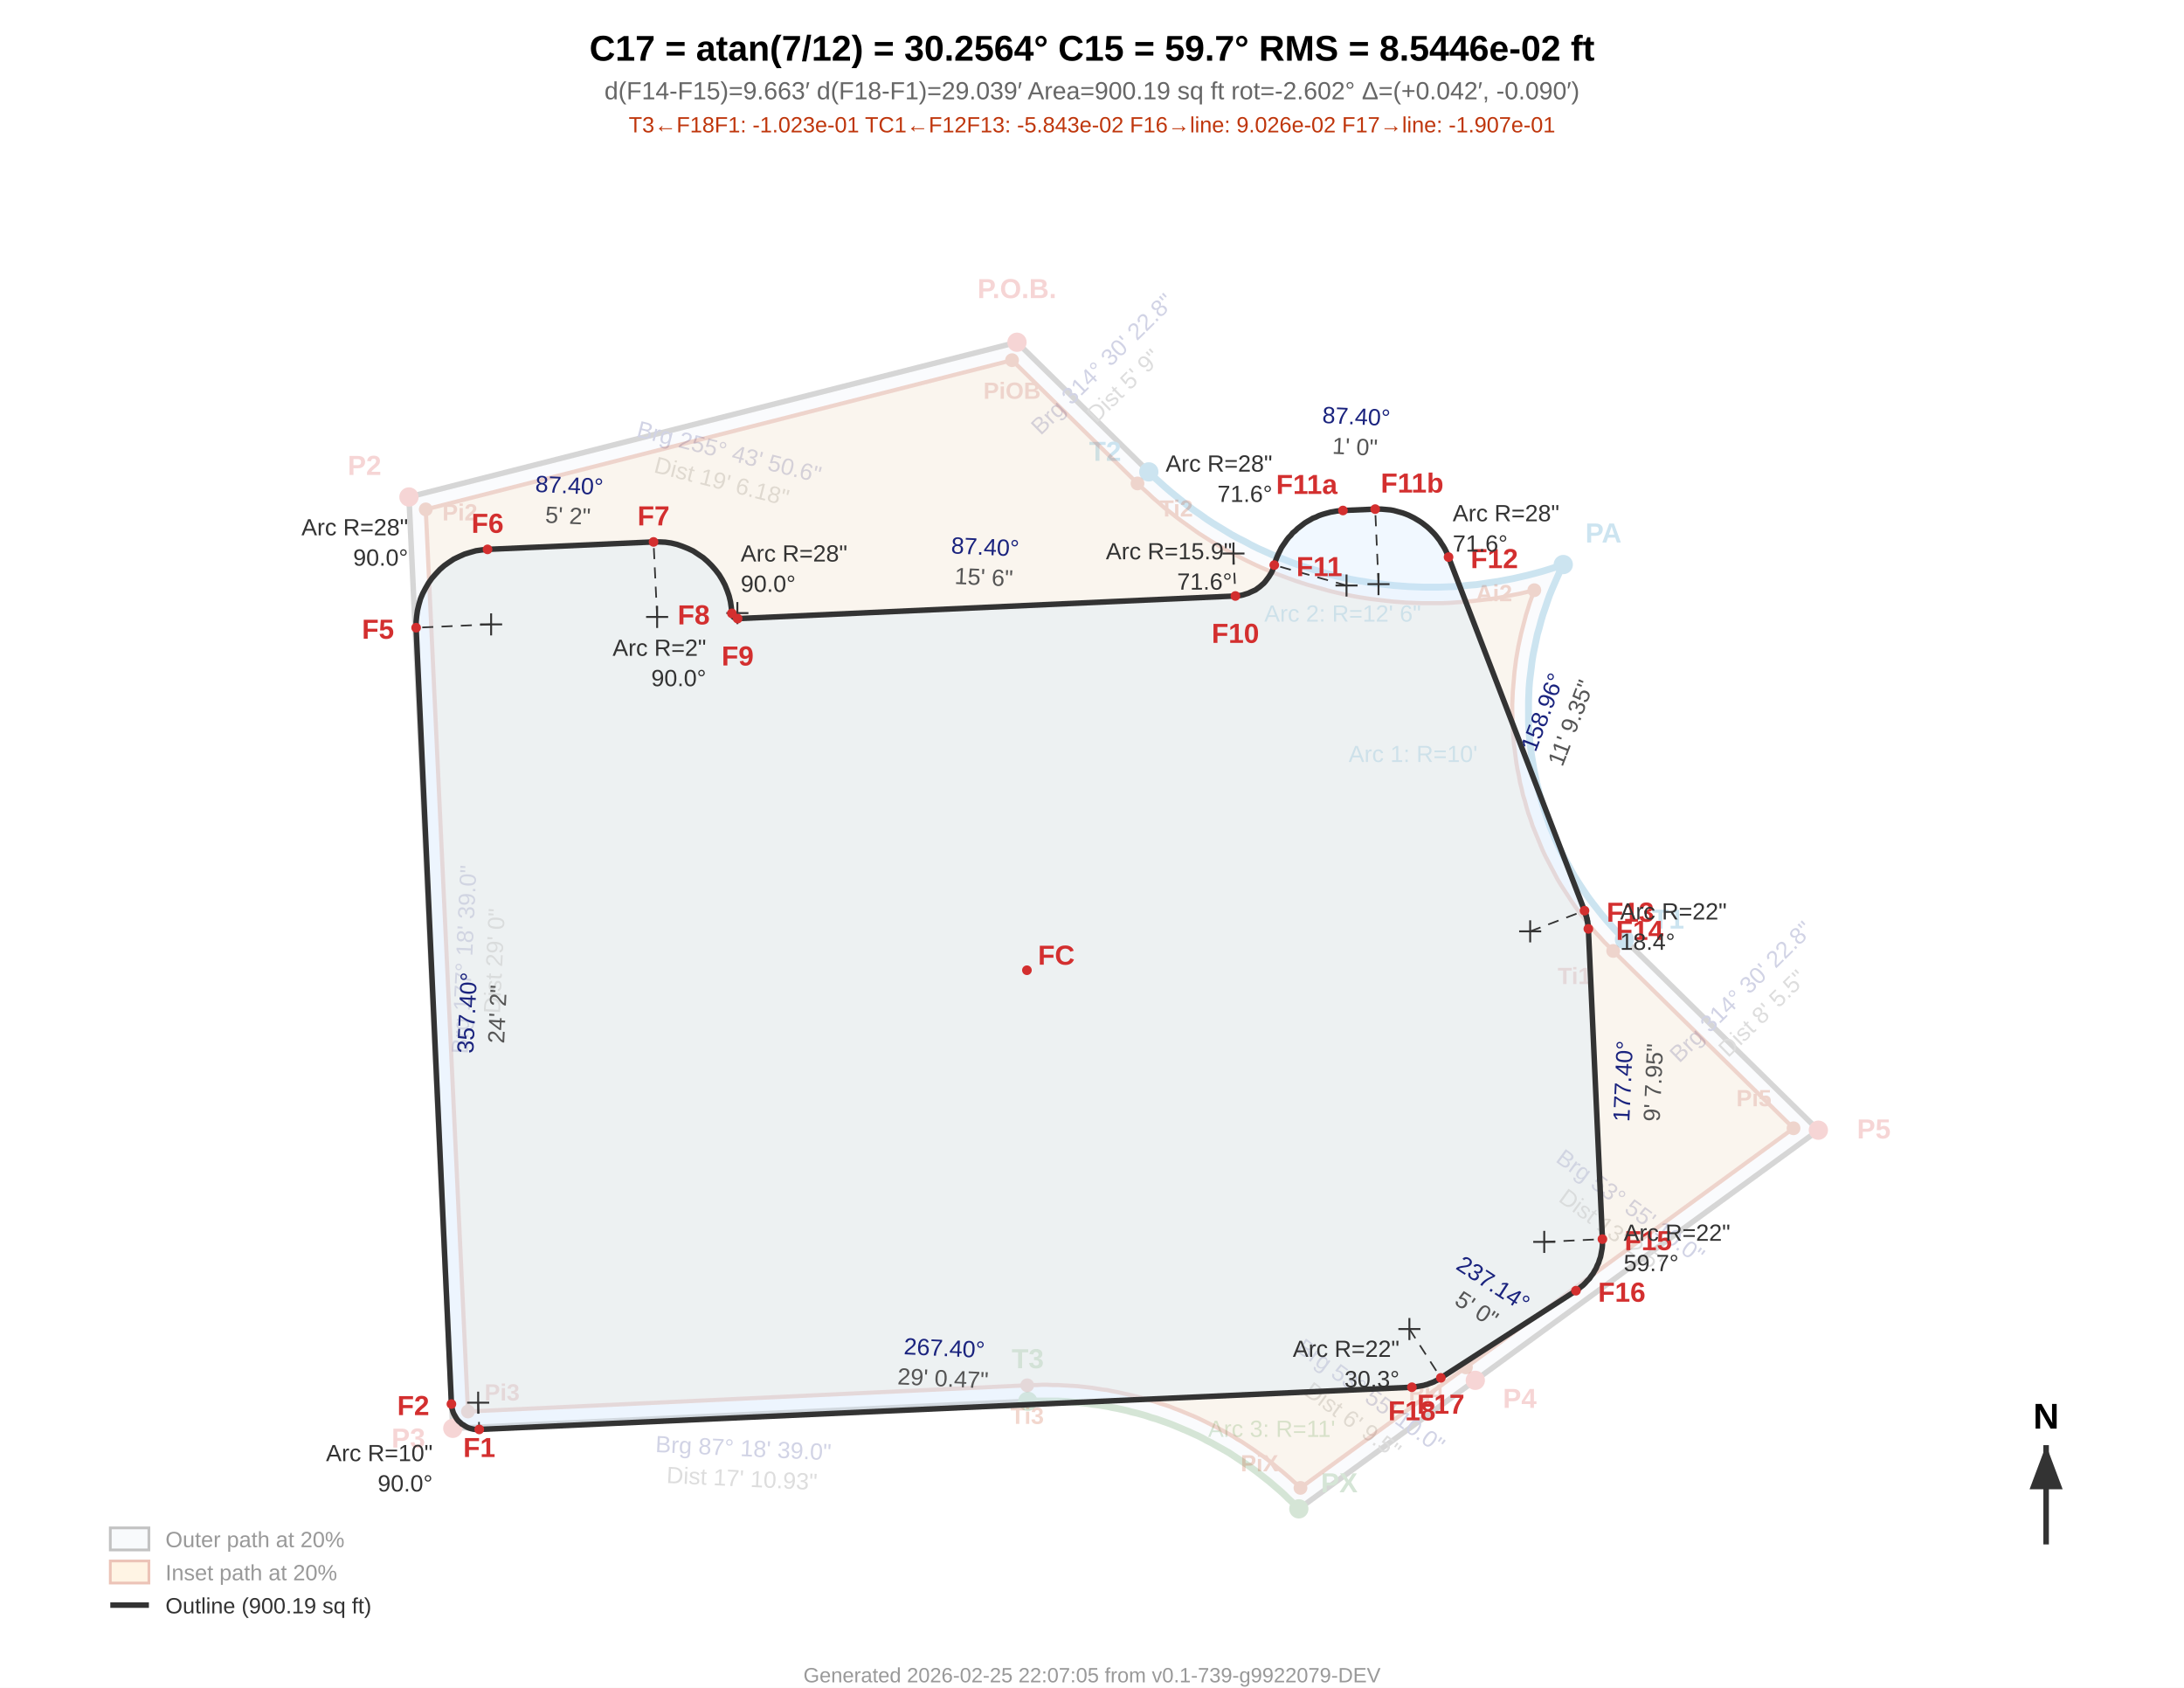
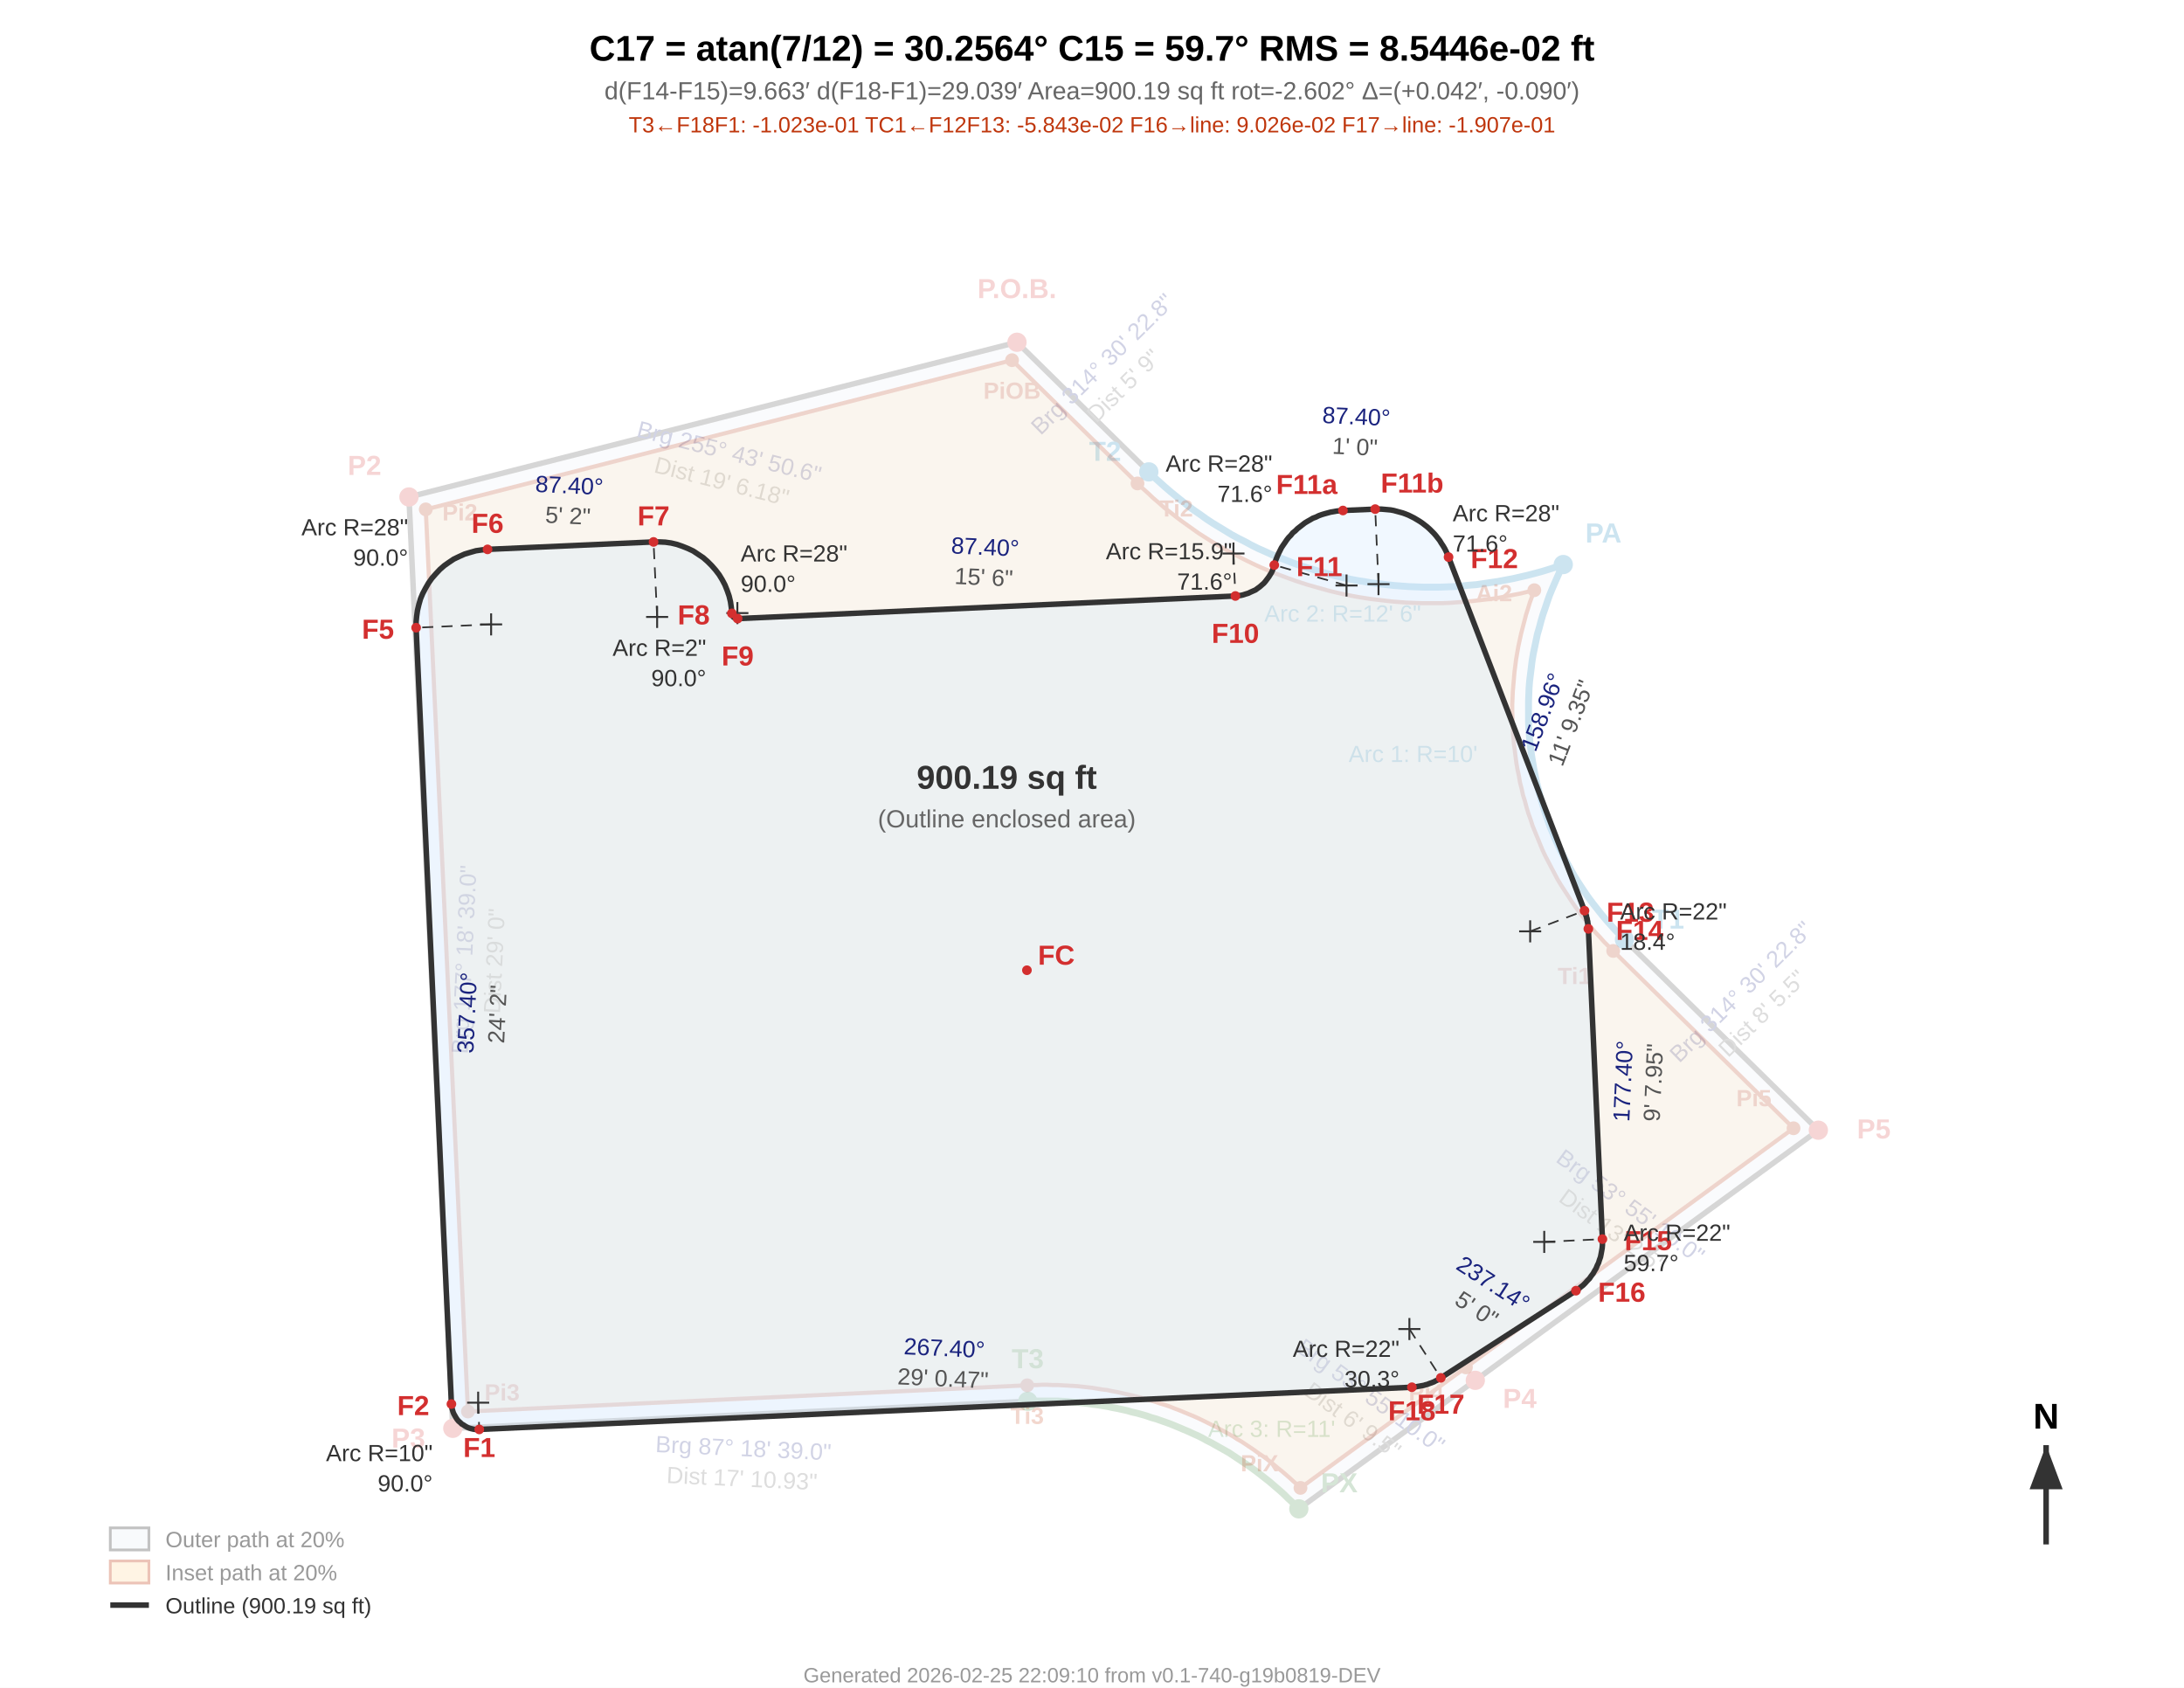
<svg xmlns="http://www.w3.org/2000/svg" width="792" height="612" viewBox="0 0 792 612">
  <rect width="792" height="612" fill="white" />
  <defs>
    <marker id="ah" markerWidth="8" markerHeight="6" refX="8" refY="3" orient="auto">
      <polygon points="0 0, 8 3, 0 6" fill="#333" />
    </marker>
    <clipPath id="page">
      <rect width="792" height="612" />
    </clipPath>
  </defs>
  <text x="396.0" y="22" text-anchor="middle" font-family="Arial" font-size="13" font-weight="bold">C17 = atan(7/12) = 30.2564°   C15 = 59.7°   RMS = 8.5446e-02 ft</text>
  <text x="396.0" y="36" text-anchor="middle" font-family="Arial" font-size="9" fill="#666">d(F14-F15)=9.663′  d(F18-F1)=29.039′  Area=900.19 sq ft  rot=-2.602°  Δ=(+0.042′, -0.090′)</text>
  <text x="396.0" y="48" text-anchor="middle" font-family="Arial" font-size="8" fill="#BF360C">T3←F18F1: -1.023e-01   TC1←F12F13: -5.843e-02   F16→line: 9.026e-02   F17→line: -1.907e-01</text>
  <g opacity="0.2">
    <polygon points="368.8,124.1 148.3,180.2 164.2,517.9 535.0,500.5 659.4,409.8" fill="none" stroke="#bbb" stroke-width="0.8" stroke-dasharray="4,4" />
    <polygon points="368.8,124.1 148.3,180.2 164.2,517.9 372.7,508.1 374.6,508.0 376.4,508.0 378.2,508.0 380.0,508.0 381.8,508.0 383.6,508.0 385.5,508.1 387.3,508.2 389.1,508.4 390.9,508.5 392.7,508.7 394.5,508.9 396.3,509.2 398.1,509.4 399.9,509.7 401.7,510.0 403.5,510.4 405.2,510.7 407.0,511.1 408.8,511.5 410.5,512.0 412.3,512.4 414.1,512.9 415.8,513.4 417.5,514.0 419.3,514.5 421.0,515.1 422.7,515.7 424.4,516.3 426.1,517.0 427.8,517.7 429.4,518.4 431.1,519.1 432.8,519.9 434.4,520.6 436.0,521.4 437.6,522.3 439.2,523.1 440.8,524.0 442.4,524.9 444.0,525.8 445.6,526.7 447.1,527.7 448.6,528.7 450.1,529.7 451.6,530.7 453.1,531.7 454.6,532.8 456.1,533.9 457.5,535.0 458.9,536.1 460.3,537.2 461.7,538.4 463.1,539.6 464.5,540.8 465.8,542.0 467.1,543.3 468.4,544.5 469.7,545.8 471.0,547.1 535.0,500.5 659.4,409.8 589.1,340.7 587.4,338.9 585.7,337.2 584.0,335.3 582.4,333.5 580.8,331.6 579.3,329.7 577.8,327.8 576.3,325.8 574.9,323.8 573.5,321.7 572.2,319.7 570.9,317.6 569.7,315.5 568.5,313.3 567.3,311.2 566.2,309.0 565.1,306.7 564.1,304.5 563.2,302.3 562.2,300.0 561.4,297.7 560.6,295.4 559.8,293.0 559.1,290.7 558.4,288.3 557.8,285.9 557.2,283.6 556.7,281.2 556.2,278.7 555.8,276.3 555.4,273.9 555.1,271.5 554.8,269.0 554.6,266.6 554.4,264.1 554.3,261.7 554.3,259.2 554.3,256.8 554.3,254.3 554.4,251.8 554.5,249.4 554.7,246.9 555.0,244.5 555.3,242.1 555.6,239.6 556.0,237.2 556.5,234.8 557.0,232.4 557.5,230.0 558.2,227.6 558.8,225.3 559.5,222.9 560.3,220.6 561.1,218.2 561.9,215.9 562.8,213.7 563.8,211.4 564.8,209.1 565.8,206.9 566.9,204.7 564.3,205.6 561.8,206.4 559.2,207.2 556.6,207.9 553.9,208.6 551.3,209.2 548.7,209.8 546.0,210.3 543.4,210.8 540.7,211.2 538.0,211.6 535.3,212.0 532.6,212.2 529.9,212.5 527.3,212.7 524.5,212.8 521.8,212.9 519.1,212.9 516.4,212.9 513.7,212.8 511.0,212.7 508.3,212.5 505.6,212.3 502.9,212.0 500.3,211.7 497.6,211.4 494.9,210.9 492.2,210.5 489.6,210.0 486.9,209.4 484.3,208.8 481.7,208.1 479.1,207.4 476.5,206.6 473.9,205.8 471.3,205.0 468.8,204.1 466.3,203.1 463.7,202.1 461.2,201.1 458.8,200.0 456.3,198.9 453.9,197.7 451.5,196.4 449.1,195.2 446.7,193.9 444.4,192.5 442.1,191.1 439.8,189.7 437.5,188.2 435.3,186.6 433.1,185.1 430.9,183.5 428.8,181.8 426.7,180.1 424.6,178.4 422.5,176.6 420.5,174.8 418.5,173.0 416.6,171.1" fill="#e8edf5" stroke="none" />
    <line x1="368.8" y1="124.1" x2="148.3" y2="180.2" stroke="#333" stroke-width="2.0" />
    <line x1="148.3" y1="180.2" x2="164.2" y2="517.9" stroke="#333" stroke-width="2.0" />
    <line x1="164.2" y1="517.9" x2="372.7" y2="508.1" stroke="#333" stroke-width="2.0" />
    <line x1="471.0" y1="547.1" x2="535.0" y2="500.5" stroke="#333" stroke-width="2.0" />
    <line x1="535.0" y1="500.5" x2="659.4" y2="409.8" stroke="#333" stroke-width="2.0" />
    <line x1="659.4" y1="409.8" x2="589.1" y2="340.7" stroke="#333" stroke-width="2.0" />
    <line x1="416.6" y1="171.1" x2="368.8" y2="124.1" stroke="#333" stroke-width="2.0" />
    <polyline points="589.1,340.7 587.4,338.9 585.7,337.2 584.0,335.3 582.4,333.5 580.8,331.6 579.3,329.7 577.8,327.8 576.3,325.8 574.9,323.8 573.5,321.7 572.2,319.7 570.9,317.6 569.7,315.5 568.5,313.3 567.3,311.2 566.2,309.0 565.1,306.7 564.1,304.5 563.2,302.3 562.2,300.0 561.4,297.7 560.6,295.4 559.8,293.0 559.1,290.7 558.4,288.3 557.8,285.9 557.2,283.6 556.7,281.2 556.2,278.7 555.8,276.3 555.4,273.9 555.1,271.5 554.8,269.0 554.6,266.6 554.4,264.1 554.3,261.7 554.3,259.2 554.3,256.8 554.3,254.3 554.4,251.8 554.5,249.4 554.7,246.9 555.0,244.5 555.3,242.1 555.6,239.6 556.0,237.2 556.5,234.8 557.0,232.4 557.5,230.0 558.2,227.6 558.8,225.3 559.5,222.9 560.3,220.6 561.1,218.2 561.9,215.9 562.8,213.7 563.8,211.4 564.8,209.1 565.8,206.9 566.9,204.7" fill="none" stroke="#0077B6" stroke-width="2.5" stroke-linecap="round" />
    <polyline points="566.9,204.7 564.3,205.6 561.8,206.4 559.2,207.2 556.6,207.9 553.9,208.6 551.3,209.2 548.7,209.8 546.0,210.3 543.4,210.8 540.7,211.2 538.0,211.6 535.3,212.0 532.6,212.2 529.9,212.5 527.3,212.7 524.5,212.8 521.8,212.9 519.1,212.9 516.4,212.9 513.7,212.8 511.0,212.7 508.3,212.5 505.6,212.3 502.9,212.0 500.3,211.7 497.6,211.4 494.9,210.9 492.2,210.5 489.6,210.0 486.9,209.4 484.3,208.8 481.7,208.1 479.1,207.4 476.5,206.6 473.9,205.8 471.3,205.0 468.8,204.1 466.3,203.1 463.7,202.1 461.2,201.1 458.8,200.0 456.3,198.9 453.9,197.7 451.5,196.4 449.1,195.2 446.7,193.9 444.4,192.5 442.1,191.1 439.8,189.7 437.5,188.2 435.3,186.6 433.1,185.1 430.9,183.5 428.8,181.8 426.7,180.1 424.6,178.4 422.5,176.6 420.5,174.8 418.5,173.0 416.6,171.1" fill="none" stroke="#0077B6" stroke-width="2.5" stroke-linecap="round" />
    <polyline points="372.7,508.1 374.6,508.0 376.4,508.0 378.2,508.0 380.0,508.0 381.8,508.0 383.6,508.0 385.5,508.1 387.3,508.2 389.1,508.4 390.9,508.5 392.7,508.7 394.5,508.9 396.3,509.2 398.1,509.4 399.9,509.7 401.7,510.0 403.5,510.4 405.2,510.7 407.0,511.1 408.8,511.5 410.5,512.0 412.3,512.4 414.1,512.9 415.8,513.4 417.5,514.0 419.3,514.5 421.0,515.1 422.7,515.7 424.4,516.3 426.1,517.0 427.8,517.7 429.4,518.4 431.1,519.1 432.8,519.9 434.4,520.6 436.0,521.4 437.6,522.3 439.2,523.1 440.8,524.0 442.4,524.9 444.0,525.8 445.6,526.7 447.1,527.7 448.6,528.7 450.1,529.7 451.6,530.7 453.1,531.7 454.6,532.8 456.1,533.9 457.5,535.0 458.9,536.1 460.3,537.2 461.7,538.4 463.1,539.6 464.5,540.8 465.8,542.0 467.1,543.3 468.4,544.5 469.7,545.8 471.0,547.1" fill="none" stroke="#2E7D32" stroke-width="2.5" stroke-linecap="round" />
    <circle cx="368.8" cy="124.1" r="3.5" fill="#d32f2f" />
    <text x="368.8" y="108.1" text-anchor="middle" font-family="Arial" font-size="10" font-weight="bold" fill="#d32f2f">P.O.B.</text>
    <circle cx="148.3" cy="180.2" r="3.5" fill="#d32f2f" />
    <text x="138.3" y="172.2" text-anchor="end" font-family="Arial" font-size="10" font-weight="bold" fill="#d32f2f">P2</text>
    <circle cx="164.2" cy="517.9" r="3.5" fill="#d32f2f" />
    <text x="154.2" y="524.9" text-anchor="end" font-family="Arial" font-size="10" font-weight="bold" fill="#d32f2f">P3</text>
    <circle cx="372.7" cy="508.1" r="3.5" fill="#2E7D32" />
    <text x="372.7" y="496.1" text-anchor="middle" font-family="Arial" font-size="10" font-weight="bold" fill="#2E7D32">T3</text>
    <circle cx="471.0" cy="547.1" r="3.5" fill="#2E7D32" />
    <text x="479.0" y="541.1" text-anchor="start" font-family="Arial" font-size="10" font-weight="bold" fill="#2E7D32">PX</text>
    <circle cx="535.0" cy="500.5" r="3.5" fill="#d32f2f" />
    <text x="545.0" y="510.5" text-anchor="start" font-family="Arial" font-size="10" font-weight="bold" fill="#d32f2f">P4</text>
    <circle cx="659.4" cy="409.8" r="3.5" fill="#d32f2f" />
    <text x="673.4" y="412.8" text-anchor="start" font-family="Arial" font-size="10" font-weight="bold" fill="#d32f2f">P5</text>
    <circle cx="589.1" cy="340.7" r="3.5" fill="#0077B6" />
    <text x="599.1" y="336.7" text-anchor="start" font-family="Arial" font-size="10" font-weight="bold" fill="#0077B6">T1</text>
    <circle cx="566.9" cy="204.7" r="3.5" fill="#0077B6" />
    <text x="574.9" y="196.7" text-anchor="start" font-family="Arial" font-size="10" font-weight="bold" fill="#0077B6">PA</text>
    <circle cx="416.6" cy="171.1" r="3.5" fill="#0077B6" />
    <text x="406.6" y="167.1" text-anchor="end" font-family="Arial" font-size="10" font-weight="bold" fill="#0077B6">T2</text>
    <g transform="translate(263.0,169.6) rotate(14.3)">
      <text x="0" y="-3" text-anchor="middle" font-family="Arial" font-size="8.5" fill="#1a237e">Brg 255° 43' 50.6"</text>
      <text x="0" y="8" text-anchor="middle" font-family="Arial" font-size="8.5" fill="#555">Dist 19' 6.18"</text>
    </g>
    <g transform="translate(174.2,348.2) rotate(-87.3)">
      <text x="0" y="-3" text-anchor="middle" font-family="Arial" font-size="8.5" fill="#1a237e">Brg 177° 18' 39.0"</text>
      <text x="0" y="8" text-anchor="middle" font-family="Arial" font-size="8.5" fill="#555">Dist 29' 0"</text>
    </g>
    <g transform="translate(269.3,531.0) rotate(2.7)">
      <text x="0" y="-3" text-anchor="middle" font-family="Arial" font-size="8.5" fill="#1a237e">Brg 87° 18' 39.0"</text>
      <text x="0" y="8" text-anchor="middle" font-family="Arial" font-size="8.5" fill="#555">Dist 17' 10.93"</text>
    </g>
    <g transform="translate(493.6,510.9) rotate(36.1)">
      <text x="0" y="-3" text-anchor="middle" font-family="Arial" font-size="8.5" fill="#1a237e">Brg 53° 55' 10.0"</text>
      <text x="0" y="8" text-anchor="middle" font-family="Arial" font-size="8.5" fill="#555">Dist 6' 9.5"</text>
    </g>
    <g transform="translate(587.8,442.2) rotate(36.1)">
      <text x="0" y="-3" text-anchor="middle" font-family="Arial" font-size="8.5" fill="#1a237e">Brg 53° 55' 10.0"</text>
      <text x="0" y="8" text-anchor="middle" font-family="Arial" font-size="8.5" fill="#555">Dist 13' 2.5"</text>
    </g>
    <g transform="translate(635.5,363.8) rotate(-44.5)">
      <text x="0" y="-3" text-anchor="middle" font-family="Arial" font-size="8.5" fill="#1a237e">Brg 314° 30' 22.8"</text>
      <text x="0" y="8" text-anchor="middle" font-family="Arial" font-size="8.5" fill="#555">Dist 8' 5.5"</text>
    </g>
    <g transform="translate(403.9,136.2) rotate(-44.5)">
      <text x="0" y="-3" text-anchor="middle" font-family="Arial" font-size="8.5" fill="#1a237e">Brg 314° 30' 22.8"</text>
      <text x="0" y="8" text-anchor="middle" font-family="Arial" font-size="8.5" fill="#555">Dist 5' 9"</text>
    </g>
    <text x="535.8" y="276.3" text-anchor="end" font-family="Arial" font-size="8.5" fill="#0077B6">Arc 1: R=10'</text>
    <text x="486.9" y="225.4" text-anchor="middle" font-family="Arial" font-size="8.5" fill="#0077B6">Arc 2: R=12' 6"</text>
    <text x="438.1" y="521.0" text-anchor="start" font-family="Arial" font-size="8.5" fill="#2E7D32">Arc 3: R=11'</text>
  </g>
  <g opacity="0.2">
    <polygon points="367.0,130.6 154.4,184.7 169.7,511.8 372.5,502.3 374.3,502.2 376.1,502.2 377.9,502.1 379.7,502.1 381.5,502.2 383.4,502.2 385.2,502.3 387.0,502.4 388.8,502.5 390.6,502.6 392.4,502.8 394.2,503.0 396.0,503.2 397.8,503.5 399.6,503.8 401.4,504.0 403.2,504.4 404.9,504.7 406.7,505.1 408.5,505.5 410.3,505.9 412.0,506.3 413.8,506.8 415.5,507.3 417.3,507.8 419.0,508.3 420.7,508.9 422.4,509.4 424.2,510.0 425.9,510.7 427.5,511.3 429.2,512.0 430.9,512.7 432.6,513.4 434.2,514.1 435.9,514.9 437.5,515.7 439.1,516.5 440.8,517.3 442.4,518.2 443.9,519.0 445.5,519.9 447.1,520.8 448.6,521.8 450.2,522.7 451.7,523.7 453.2,524.7 454.7,525.7 456.2,526.8 457.7,527.8 459.2,528.9 460.6,530.0 462.0,531.1 463.4,532.3 464.8,533.4 466.2,534.6 467.6,535.8 468.9,537.0 470.3,538.2 471.6,539.5 531.6,495.8 650.4,409.1 585.0,344.8 583.4,343.2 581.7,341.5 580.1,339.7 578.5,338.0 577.0,336.2 575.5,334.3 574.0,332.5 572.6,330.6 571.2,328.7 569.9,326.8 568.6,324.8 567.3,322.8 566.0,320.8 564.8,318.8 563.7,316.7 562.6,314.6 561.5,312.5 560.4,310.4 559.4,308.3 558.5,306.1 557.6,303.9 556.7,301.7 555.8,299.5 555.1,297.3 554.3,295.1 553.6,292.8 553.0,290.5 552.3,288.3 551.8,286.0 551.2,283.7 550.8,281.3 550.3,279.0 549.9,276.7 549.6,274.4 549.3,272.0 549.0,269.7 548.8,267.3 548.6,265.0 548.5,262.6 548.5,260.2 548.4,257.9 548.4,255.5 548.5,253.2 548.6,250.8 548.8,248.4 549.0,246.1 549.2,243.7 549.5,241.4 549.8,239.0 550.2,236.7 550.6,234.4 551.1,232.1 551.6,229.8 552.2,227.5 552.8,225.2 553.4,222.9 554.1,220.7 554.8,218.4 555.6,216.2 556.4,214.0 553.9,214.6 551.4,215.2 548.8,215.7 546.3,216.2 543.7,216.7 541.2,217.1 538.6,217.4 536.0,217.7 533.4,218.0 530.9,218.2 528.3,218.4 525.7,218.6 523.1,218.7 520.5,218.7 517.9,218.7 515.3,218.7 512.7,218.6 510.1,218.5 507.5,218.3 504.9,218.1 502.3,217.8 499.8,217.5 497.2,217.2 494.6,216.8 492.1,216.4 489.5,215.9 487.0,215.4 484.4,214.8 481.9,214.2 479.4,213.5 476.9,212.8 474.4,212.1 471.9,211.3 469.5,210.5 467.0,209.6 464.6,208.7 462.2,207.8 459.8,206.8 457.4,205.8 455.0,204.7 452.7,203.6 450.3,202.4 448.0,201.2 445.7,200.0 443.5,198.7 441.2,197.4 439.0,196.1 436.8,194.7 434.6,193.3 432.5,191.8 430.4,190.3 428.3,188.8 426.2,187.2 424.2,185.6 422.1,184.0 420.2,182.3 418.2,180.6 416.3,178.8 414.4,177.1 412.5,175.3" fill="rgba(255,152,0,0.3)" stroke="none" />
    <line x1="367.0" y1="130.6" x2="154.4" y2="184.7" stroke="#BF360C" stroke-width="1.5" />
    <line x1="154.4" y1="184.7" x2="169.7" y2="511.8" stroke="#BF360C" stroke-width="1.5" />
    <line x1="169.7" y1="511.8" x2="372.5" y2="502.3" stroke="#BF360C" stroke-width="1.5" />
    <line x1="471.6" y1="539.5" x2="531.6" y2="495.8" stroke="#BF360C" stroke-width="1.5" />
    <line x1="531.6" y1="495.8" x2="650.4" y2="409.1" stroke="#BF360C" stroke-width="1.5" />
    <line x1="650.4" y1="409.1" x2="585.0" y2="344.8" stroke="#BF360C" stroke-width="1.5" />
    <line x1="412.5" y1="175.3" x2="367.0" y2="130.6" stroke="#BF360C" stroke-width="1.5" />
    <polyline points="585.0,344.8 583.4,343.2 581.7,341.5 580.1,339.7 578.5,338.0 577.0,336.2 575.5,334.3 574.0,332.5 572.6,330.6 571.2,328.7 569.9,326.8 568.6,324.8 567.3,322.8 566.0,320.8 564.8,318.8 563.7,316.7 562.6,314.6 561.5,312.5 560.4,310.4 559.4,308.3 558.5,306.1 557.6,303.9 556.7,301.7 555.8,299.5 555.1,297.3 554.3,295.1 553.6,292.8 553.0,290.5 552.3,288.3 551.8,286.0 551.2,283.7 550.8,281.3 550.3,279.0 549.9,276.7 549.6,274.4 549.3,272.0 549.0,269.7 548.8,267.3 548.6,265.0 548.5,262.6 548.5,260.2 548.4,257.9 548.4,255.5 548.5,253.2 548.6,250.8 548.8,248.4 549.0,246.1 549.2,243.7 549.5,241.4 549.8,239.0 550.2,236.7 550.6,234.4 551.1,232.1 551.6,229.8 552.2,227.5 552.8,225.2 553.4,222.9 554.1,220.7 554.8,218.4 555.6,216.2 556.4,214.0" fill="none" stroke="#BF360C" stroke-width="1.5" stroke-linecap="round" />
    <polyline points="556.4,214.0 553.9,214.6 551.4,215.2 548.8,215.7 546.3,216.2 543.7,216.7 541.2,217.1 538.6,217.4 536.0,217.7 533.4,218.0 530.9,218.2 528.3,218.4 525.7,218.6 523.1,218.7 520.5,218.7 517.9,218.7 515.3,218.7 512.7,218.6 510.1,218.5 507.5,218.3 504.9,218.1 502.3,217.8 499.8,217.5 497.2,217.2 494.6,216.8 492.1,216.4 489.5,215.9 487.0,215.4 484.4,214.8 481.9,214.2 479.4,213.5 476.9,212.8 474.4,212.1 471.9,211.3 469.5,210.5 467.0,209.6 464.6,208.7 462.2,207.8 459.8,206.8 457.4,205.8 455.0,204.7 452.7,203.6 450.3,202.4 448.0,201.2 445.7,200.0 443.5,198.7 441.2,197.4 439.0,196.1 436.8,194.7 434.6,193.3 432.5,191.8 430.4,190.3 428.3,188.8 426.2,187.2 424.2,185.6 422.1,184.0 420.2,182.3 418.2,180.6 416.3,178.8 414.4,177.1 412.5,175.3" fill="none" stroke="#BF360C" stroke-width="1.5" stroke-linecap="round" />
    <polyline points="372.5,502.3 374.3,502.2 376.1,502.2 377.9,502.1 379.7,502.1 381.5,502.2 383.4,502.2 385.2,502.3 387.0,502.4 388.8,502.5 390.6,502.6 392.4,502.8 394.2,503.0 396.0,503.2 397.8,503.5 399.6,503.8 401.4,504.0 403.2,504.4 404.9,504.7 406.7,505.1 408.5,505.5 410.3,505.9 412.0,506.3 413.8,506.8 415.5,507.3 417.3,507.8 419.0,508.3 420.7,508.9 422.4,509.4 424.2,510.0 425.9,510.7 427.5,511.3 429.2,512.0 430.9,512.7 432.6,513.4 434.2,514.1 435.9,514.9 437.5,515.7 439.1,516.5 440.8,517.3 442.4,518.2 443.9,519.0 445.5,519.9 447.1,520.8 448.6,521.8 450.2,522.7 451.7,523.7 453.2,524.7 454.7,525.7 456.2,526.8 457.7,527.8 459.2,528.9 460.6,530.0 462.0,531.1 463.4,532.3 464.8,533.4 466.2,534.6 467.6,535.8 468.9,537.0 470.3,538.2 471.6,539.5" fill="none" stroke="#BF360C" stroke-width="1.5" stroke-linecap="round" />
    <circle cx="367.0" cy="130.6" r="2.5" fill="#BF360C" />
    <text x="367.0" y="144.6" text-anchor="middle" font-family="Arial" font-size="8.5" font-weight="bold" fill="#BF360C">PiOB</text>
    <circle cx="154.4" cy="184.7" r="2.5" fill="#BF360C" />
    <text x="160.4" y="188.7" text-anchor="start" font-family="Arial" font-size="8.5" font-weight="bold" fill="#BF360C">Pi2</text>
    <circle cx="169.7" cy="511.8" r="2.5" fill="#BF360C" />
    <text x="175.7" y="507.8" text-anchor="start" font-family="Arial" font-size="8.5" font-weight="bold" fill="#BF360C">Pi3</text>
    <circle cx="372.5" cy="502.3" r="2.5" fill="#BF360C" />
    <text x="372.5" y="516.3" text-anchor="middle" font-family="Arial" font-size="8.5" font-weight="bold" fill="#BF360C">Ti3</text>
    <circle cx="471.6" cy="539.5" r="2.5" fill="#BF360C" />
    <text x="463.6" y="533.5" text-anchor="end" font-family="Arial" font-size="8.5" font-weight="bold" fill="#BF360C">PiX</text>
    <circle cx="531.6" cy="495.8" r="2.5" fill="#BF360C" />
    <text x="523.6" y="507.8" text-anchor="end" font-family="Arial" font-size="8.5" font-weight="bold" fill="#BF360C">Pi4</text>
    <circle cx="650.4" cy="409.1" r="2.5" fill="#BF360C" />
    <text x="642.4" y="401.1" text-anchor="end" font-family="Arial" font-size="8.5" font-weight="bold" fill="#BF360C">Pi5</text>
    <circle cx="585.0" cy="344.8" r="2.5" fill="#BF360C" />
    <text x="577.0" y="356.8" text-anchor="end" font-family="Arial" font-size="8.5" font-weight="bold" fill="#BF360C">Ti1</text>
    <circle cx="556.4" cy="214.0" r="2.5" fill="#BF360C" />
    <text x="548.4" y="218.0" text-anchor="end" font-family="Arial" font-size="8.5" font-weight="bold" fill="#BF360C">Ai2</text>
    <circle cx="412.5" cy="175.3" r="2.5" fill="#BF360C" />
    <text x="420.5" y="187.3" text-anchor="start" font-family="Arial" font-size="8.5" font-weight="bold" fill="#BF360C">Ti2</text>
  </g>
  <polygon points="173.8,518.3 173.1,518.3 172.3,518.3 171.6,518.2 170.8,518.0 170.1,517.8 169.4,517.5 168.7,517.1 168.1,516.7 167.4,516.3 166.9,515.8 166.3,515.3 165.8,514.7 165.4,514.1 165.0,513.4 164.6,512.7 164.3,512.0 164.1,511.3 163.9,510.6 163.8,509.8 163.7,509.1 150.9,227.6 150.9,225.5 151.1,223.4 151.4,221.3 151.9,219.2 152.5,217.1 153.3,215.2 154.3,213.3 155.4,211.4 156.6,209.7 158.0,208.1 159.5,206.5 161.1,205.1 162.8,203.9 164.6,202.7 166.5,201.8 168.5,200.9 170.5,200.3 172.6,199.7 174.7,199.4 176.8,199.2 237.0,196.5 239.2,196.5 241.3,196.6 243.4,196.9 245.5,197.4 247.5,198.1 249.5,198.9 251.4,199.8 253.2,201.0 255.0,202.2 256.6,203.6 258.1,205.1 259.5,206.7 260.8,208.4 261.9,210.2 262.9,212.1 263.7,214.1 264.4,216.1 264.9,218.2 265.2,220.3 265.4,222.4 265.4,222.6 265.5,222.7 265.5,222.9 265.5,223.0 265.6,223.2 265.7,223.3 265.8,223.4 265.8,223.5 265.9,223.7 266.1,223.8 266.2,223.9 266.3,224.0 266.4,224.0 266.6,224.1 266.7,224.2 266.8,224.2 267.0,224.2 267.1,224.3 267.3,224.3 267.5,224.3 448.0,216.1 448.9,216.0 449.9,215.9 450.8,215.7 451.7,215.4 452.7,215.1 453.5,214.7 454.4,214.3 455.3,213.9 456.1,213.3 456.8,212.8 457.6,212.1 458.3,211.5 458.9,210.8 459.5,210.0 460.1,209.2 460.6,208.4 461.1,207.6 461.5,206.7 461.8,205.8 462.1,204.9 462.4,203.8 462.8,202.7 463.2,201.7 463.7,200.6 464.2,199.6 464.7,198.6 465.3,197.7 466.0,196.7 466.6,195.8 467.3,194.9 468.1,194.1 468.8,193.2 469.7,192.5 470.5,191.7 471.4,191.0 472.3,190.3 473.2,189.6 474.2,189.0 475.1,188.5 476.1,187.9 477.2,187.5 478.2,187.0 479.3,186.6 480.3,186.3 481.4,186.0 482.5,185.7 483.7,185.5 484.8,185.3 485.9,185.2 487.0,185.1 498.7,184.6 499.8,184.6 500.9,184.6 502.1,184.7 503.2,184.8 504.3,184.9 505.4,185.1 506.5,185.4 507.6,185.7 508.7,186.0 509.8,186.4 510.8,186.8 511.8,187.3 512.8,187.8 513.8,188.4 514.8,189.0 515.7,189.6 516.6,190.3 517.5,191.0 518.4,191.8 519.2,192.6 520.0,193.4 520.7,194.2 521.4,195.1 522.1,196.0 522.7,197.0 523.3,197.9 523.9,198.9 524.4,199.9 524.9,201.0 525.3,202.0 574.6,330.2 574.6,330.3 574.7,330.4 574.7,330.5 574.7,330.6 574.8,330.7 574.8,330.8 574.9,330.9 574.9,331.0 574.9,331.1 575.0,331.2 575.0,331.3 575.0,331.5 575.1,331.6 575.1,331.7 575.1,331.8 575.2,331.9 575.2,332.0 575.2,332.1 575.3,332.2 575.3,332.3 575.3,332.4 575.3,332.5 575.4,332.7 575.4,332.8 575.4,332.9 575.5,333.0 575.5,333.1 575.5,333.2 575.5,333.3 575.5,333.4 575.6,333.5 575.6,333.6 575.6,333.8 575.6,333.9 575.7,334.0 575.7,334.1 575.7,334.2 575.7,334.3 575.7,334.4 575.8,334.5 575.8,334.6 575.8,334.8 575.8,334.9 575.8,335.0 575.8,335.1 575.8,335.2 575.9,335.3 575.9,335.4 575.9,335.5 575.9,335.7 575.9,335.8 575.9,335.9 575.9,336.0 575.9,336.1 575.9,336.2 575.9,336.3 576.0,336.4 576.0,336.6 576.0,336.7 576.0,336.8 581.1,449.3 581.1,450.4 581.1,451.5 581.0,452.6 580.8,453.7 580.6,454.8 580.4,455.8 580.0,456.9 579.7,457.9 579.2,458.9 578.8,459.9 578.2,460.9 577.7,461.8 577.0,462.7 576.4,463.6 575.6,464.4 574.9,465.2 574.1,466.0 573.2,466.7 572.4,467.4 571.5,468.0 522.5,499.6 522.0,499.9 521.6,500.2 521.1,500.5 520.6,500.7 520.1,501.0 519.6,501.2 519.1,501.4 518.5,501.6 518.0,501.8 517.5,502.0 517.0,502.1 516.4,502.3 515.9,502.4 515.3,502.5 514.8,502.6 514.2,502.7 513.7,502.8 513.1,502.9 512.6,502.9 512.0,503.0" fill="rgba(200,230,255,0.25)" stroke="none" />
  <line x1="163.7" y1="509.1" x2="150.9" y2="227.6" stroke="#333" stroke-width="2.0" />
  <line x1="176.8" y1="199.2" x2="237.0" y2="196.5" stroke="#333" stroke-width="2.0" />
  <line x1="267.5" y1="224.3" x2="448.0" y2="216.1" stroke="#333" stroke-width="2.0" />
  <line x1="487.0" y1="185.1" x2="498.7" y2="184.6" stroke="#333" stroke-width="2.0" />
  <line x1="525.3" y1="202.0" x2="574.6" y2="330.2" stroke="#333" stroke-width="2.0" />
  <line x1="576.0" y1="336.8" x2="581.1" y2="449.3" stroke="#333" stroke-width="2.0" />
  <line x1="571.5" y1="468.0" x2="522.5" y2="499.6" stroke="#333" stroke-width="2.0" />
  <line x1="512.0" y1="503.0" x2="173.8" y2="518.3" stroke="#333" stroke-width="2.0" />
  <polyline points="173.8,518.3 173.1,518.3 172.3,518.3 171.6,518.2 170.8,518.0 170.1,517.8 169.4,517.5 168.7,517.1 168.1,516.7 167.4,516.3 166.9,515.8 166.3,515.3 165.8,514.7 165.4,514.1 165.0,513.4 164.6,512.7 164.3,512.0 164.1,511.3 163.9,510.6 163.8,509.8 163.7,509.1" fill="none" stroke="#333" stroke-width="2.0" stroke-linecap="round" />
  <polyline points="150.9,227.6 150.9,225.5 151.1,223.4 151.4,221.3 151.9,219.2 152.5,217.1 153.3,215.2 154.3,213.3 155.4,211.4 156.6,209.7 158.0,208.1 159.5,206.5 161.1,205.1 162.8,203.9 164.6,202.7 166.5,201.8 168.5,200.9 170.5,200.3 172.6,199.7 174.7,199.4 176.8,199.2" fill="none" stroke="#333" stroke-width="2.0" stroke-linecap="round" />
  <polyline points="237.0,196.5 239.2,196.5 241.3,196.6 243.4,196.9 245.5,197.4 247.5,198.1 249.5,198.9 251.4,199.8 253.2,201.0 255.0,202.2 256.6,203.6 258.1,205.1 259.5,206.7 260.8,208.4 261.9,210.2 262.9,212.1 263.7,214.1 264.4,216.1 264.9,218.2 265.2,220.3 265.4,222.4" fill="none" stroke="#333" stroke-width="2.0" stroke-linecap="round" />
  <polyline points="265.4,222.4 265.4,222.6 265.5,222.7 265.5,222.9 265.5,223.0 265.6,223.2 265.7,223.3 265.8,223.4 265.8,223.5 265.9,223.7 266.1,223.8 266.2,223.9 266.3,224.0 266.4,224.0 266.6,224.1 266.7,224.2 266.8,224.2 267.0,224.2 267.1,224.3 267.3,224.3 267.5,224.3" fill="none" stroke="#333" stroke-width="2.0" stroke-linecap="round" />
  <polyline points="448.0,216.1 448.9,216.0 449.9,215.9 450.8,215.7 451.7,215.4 452.7,215.1 453.5,214.7 454.4,214.3 455.3,213.9 456.1,213.3 456.8,212.8 457.6,212.1 458.3,211.5 458.9,210.8 459.5,210.0 460.1,209.2 460.6,208.4 461.1,207.6 461.5,206.7 461.8,205.8 462.1,204.9" fill="none" stroke="#333" stroke-width="2.0" stroke-linecap="round" />
  <polyline points="462.1,204.9 462.4,203.8 462.8,202.7 463.2,201.7 463.7,200.6 464.2,199.6 464.7,198.6 465.3,197.7 466.0,196.7 466.6,195.8 467.3,194.9 468.1,194.1 468.8,193.2 469.7,192.5 470.5,191.7 471.4,191.0 472.3,190.3 473.2,189.6 474.2,189.0 475.1,188.5 476.1,187.9 477.2,187.5 478.2,187.0 479.3,186.6 480.3,186.3 481.4,186.0 482.5,185.7 483.7,185.5 484.8,185.3 485.9,185.2 487.0,185.1" fill="none" stroke="#333" stroke-width="2.0" stroke-linecap="round" />
  <polyline points="498.7,184.6 499.8,184.6 500.9,184.6 502.1,184.7 503.2,184.8 504.3,184.9 505.4,185.1 506.5,185.4 507.6,185.7 508.7,186.0 509.8,186.4 510.8,186.8 511.8,187.3 512.8,187.8 513.8,188.4 514.8,189.0 515.7,189.6 516.6,190.3 517.5,191.0 518.4,191.8 519.2,192.6 520.0,193.4 520.7,194.2 521.4,195.1 522.1,196.0 522.7,197.0 523.3,197.9 523.9,198.9 524.4,199.9 524.9,201.0 525.3,202.0" fill="none" stroke="#333" stroke-width="2.0" stroke-linecap="round" />
  <polyline points="574.6,330.2 574.6,330.3 574.7,330.4 574.7,330.5 574.7,330.6 574.8,330.7 574.8,330.8 574.9,330.9 574.9,331.0 574.9,331.1 575.0,331.2 575.0,331.3 575.0,331.5 575.1,331.6 575.1,331.7 575.1,331.8 575.2,331.9 575.2,332.0 575.2,332.1 575.3,332.2 575.3,332.3 575.3,332.4 575.3,332.5 575.4,332.7 575.4,332.8 575.4,332.9 575.5,333.0 575.5,333.1 575.5,333.2 575.5,333.3 575.5,333.4 575.6,333.5 575.6,333.6 575.6,333.8 575.6,333.9 575.7,334.0 575.7,334.1 575.7,334.2 575.7,334.3 575.7,334.4 575.8,334.5 575.8,334.6 575.8,334.8 575.8,334.9 575.8,335.0 575.8,335.1 575.8,335.2 575.9,335.3 575.9,335.4 575.9,335.5 575.9,335.7 575.9,335.8 575.9,335.9 575.9,336.0 575.9,336.1 575.9,336.2 575.9,336.3 576.0,336.4 576.0,336.6 576.0,336.7 576.0,336.8" fill="none" stroke="#333" stroke-width="2.0" stroke-linecap="round" />
  <polyline points="581.1,449.3 581.1,450.4 581.1,451.5 581.0,452.6 580.8,453.7 580.6,454.8 580.4,455.8 580.0,456.9 579.7,457.9 579.2,458.9 578.8,459.9 578.2,460.9 577.7,461.8 577.0,462.7 576.4,463.6 575.6,464.4 574.9,465.2 574.1,466.0 573.2,466.7 572.4,467.4 571.5,468.0" fill="none" stroke="#333" stroke-width="2.0" stroke-linecap="round" />
  <polyline points="522.5,499.6 522.0,499.9 521.6,500.2 521.1,500.5 520.6,500.7 520.1,501.0 519.6,501.2 519.1,501.4 518.5,501.6 518.0,501.8 517.5,502.0 517.0,502.1 516.4,502.3 515.9,502.4 515.3,502.5 514.8,502.6 514.2,502.7 513.7,502.8 513.1,502.9 512.6,502.9 512.0,503.0" fill="none" stroke="#333" stroke-width="2.0" stroke-linecap="round" />
  <g clip-path="url(#page)">
    <line x1="173.4" y1="508.6" x2="173.8" y2="518.3" stroke="#333" stroke-width="0.6" stroke-dasharray="4,3" />
    <line x1="169.4" y1="508.6" x2="177.4" y2="508.6" stroke="#333" stroke-width="0.7" />
    <line x1="173.4" y1="504.6" x2="173.4" y2="512.6" stroke="#333" stroke-width="0.7" />
    <line x1="178.1" y1="226.4" x2="150.9" y2="227.6" stroke="#333" stroke-width="0.6" stroke-dasharray="4,3" />
    <line x1="174.1" y1="226.4" x2="182.1" y2="226.4" stroke="#333" stroke-width="0.7" />
    <line x1="178.1" y1="222.4" x2="178.1" y2="230.4" stroke="#333" stroke-width="0.7" />
    <line x1="238.3" y1="223.7" x2="237.0" y2="196.5" stroke="#333" stroke-width="0.6" stroke-dasharray="4,3" />
    <line x1="234.3" y1="223.7" x2="242.3" y2="223.7" stroke="#333" stroke-width="0.7" />
    <line x1="238.3" y1="219.7" x2="238.3" y2="227.7" stroke="#333" stroke-width="0.7" />
    <line x1="267.4" y1="222.3" x2="265.4" y2="222.4" stroke="#333" stroke-width="0.6" stroke-dasharray="4,3" />
    <line x1="263.4" y1="222.3" x2="271.4" y2="222.3" stroke="#333" stroke-width="0.7" />
    <line x1="267.4" y1="218.3" x2="267.4" y2="226.3" stroke="#333" stroke-width="0.7" />
    <line x1="447.3" y1="200.7" x2="448.0" y2="216.1" stroke="#333" stroke-width="0.6" stroke-dasharray="4,3" />
    <line x1="443.3" y1="200.7" x2="451.3" y2="200.7" stroke="#333" stroke-width="0.7" />
    <line x1="447.3" y1="196.7" x2="447.3" y2="204.7" stroke="#333" stroke-width="0.7" />
    <line x1="488.3" y1="212.3" x2="462.1" y2="204.9" stroke="#333" stroke-width="0.6" stroke-dasharray="4,3" />
    <line x1="484.3" y1="212.3" x2="492.3" y2="212.3" stroke="#333" stroke-width="0.7" />
    <line x1="488.3" y1="208.3" x2="488.3" y2="216.3" stroke="#333" stroke-width="0.7" />
    <line x1="499.9" y1="211.8" x2="498.7" y2="184.6" stroke="#333" stroke-width="0.6" stroke-dasharray="4,3" />
    <line x1="495.9" y1="211.8" x2="503.9" y2="211.8" stroke="#333" stroke-width="0.7" />
    <line x1="499.9" y1="207.8" x2="499.9" y2="215.8" stroke="#333" stroke-width="0.7" />
    <line x1="554.9" y1="337.7" x2="574.6" y2="330.2" stroke="#333" stroke-width="0.6" stroke-dasharray="4,3" />
    <line x1="550.9" y1="337.7" x2="558.9" y2="337.7" stroke="#333" stroke-width="0.7" />
    <line x1="554.9" y1="333.7" x2="554.9" y2="341.7" stroke="#333" stroke-width="0.7" />
    <line x1="560.0" y1="450.3" x2="581.1" y2="449.3" stroke="#333" stroke-width="0.6" stroke-dasharray="4,3" />
    <line x1="556.0" y1="450.3" x2="564.0" y2="450.3" stroke="#333" stroke-width="0.7" />
    <line x1="560.0" y1="446.3" x2="560.0" y2="454.3" stroke="#333" stroke-width="0.7" />
    <line x1="511.1" y1="481.9" x2="522.5" y2="499.6" stroke="#333" stroke-width="0.6" stroke-dasharray="4,3" />
    <line x1="507.1" y1="481.9" x2="515.1" y2="481.9" stroke="#333" stroke-width="0.7" />
    <line x1="511.1" y1="477.9" x2="511.1" y2="485.9" stroke="#333" stroke-width="0.7" />
  </g>
  <circle cx="173.8" cy="518.3" r="1.75" fill="#d32f2f" />
  <text x="173.8" y="528.3" text-anchor="middle" font-family="Arial" font-size="10" font-weight="bold" fill="#d32f2f">F1</text>
  <circle cx="163.7" cy="509.1" r="1.75" fill="#d32f2f" />
  <text x="155.7" y="513.1" text-anchor="end" font-family="Arial" font-size="10" font-weight="bold" fill="#d32f2f">F2</text>
  <circle cx="150.9" cy="227.6" r="1.75" fill="#d32f2f" />
  <text x="142.9" y="231.6" text-anchor="end" font-family="Arial" font-size="10" font-weight="bold" fill="#d32f2f">F5</text>
  <circle cx="176.8" cy="199.2" r="1.75" fill="#d32f2f" />
  <text x="176.8" y="193.2" text-anchor="middle" font-family="Arial" font-size="10" font-weight="bold" fill="#d32f2f">F6</text>
  <circle cx="237.0" cy="196.5" r="1.75" fill="#d32f2f" />
  <text x="237.0" y="190.5" text-anchor="middle" font-family="Arial" font-size="10" font-weight="bold" fill="#d32f2f">F7</text>
  <circle cx="265.4" cy="222.4" r="1.75" fill="#d32f2f" />
  <text x="257.4" y="226.4" text-anchor="end" font-family="Arial" font-size="10" font-weight="bold" fill="#d32f2f">F8</text>
  <circle cx="267.5" cy="224.3" r="1.75" fill="#d32f2f" />
  <text x="267.5" y="241.3" text-anchor="middle" font-family="Arial" font-size="10" font-weight="bold" fill="#d32f2f">F9</text>
  <circle cx="448.0" cy="216.1" r="1.75" fill="#d32f2f" />
  <text x="448.0" y="233.1" text-anchor="middle" font-family="Arial" font-size="10" font-weight="bold" fill="#d32f2f">F10</text>
  <circle cx="462.1" cy="204.9" r="1.75" fill="#d32f2f" />
  <text x="470.1" y="208.9" text-anchor="start" font-family="Arial" font-size="10" font-weight="bold" fill="#d32f2f">F11</text>
  <circle cx="487.0" cy="185.1" r="1.75" fill="#d32f2f" />
  <text x="485.0" y="179.1" text-anchor="end" font-family="Arial" font-size="10" font-weight="bold" fill="#d32f2f">F11a</text>
  <circle cx="498.7" cy="184.6" r="1.75" fill="#d32f2f" />
  <text x="500.7" y="178.6" text-anchor="start" font-family="Arial" font-size="10" font-weight="bold" fill="#d32f2f">F11b</text>
  <circle cx="525.3" cy="202.0" r="1.75" fill="#d32f2f" />
  <text x="533.3" y="206.0" text-anchor="start" font-family="Arial" font-size="10" font-weight="bold" fill="#d32f2f">F12</text>
  <circle cx="574.6" cy="330.2" r="1.75" fill="#d32f2f" />
  <text x="582.6" y="334.2" text-anchor="start" font-family="Arial" font-size="10" font-weight="bold" fill="#d32f2f">F13</text>
  <circle cx="576.0" cy="336.8" r="1.75" fill="#d32f2f" />
  <text x="586.0" y="340.8" text-anchor="start" font-family="Arial" font-size="10" font-weight="bold" fill="#d32f2f">F14</text>
  <circle cx="581.1" cy="449.3" r="1.75" fill="#d32f2f" />
  <text x="589.1" y="453.3" text-anchor="start" font-family="Arial" font-size="10" font-weight="bold" fill="#d32f2f">F15</text>
  <circle cx="571.5" cy="468.0" r="1.75" fill="#d32f2f" />
  <text x="579.5" y="472.0" text-anchor="start" font-family="Arial" font-size="10" font-weight="bold" fill="#d32f2f">F16</text>
  <circle cx="522.5" cy="499.6" r="1.75" fill="#d32f2f" />
  <text x="522.5" y="512.6" text-anchor="middle" font-family="Arial" font-size="10" font-weight="bold" fill="#d32f2f">F17</text>
  <circle cx="512.0" cy="503.0" r="1.75" fill="#d32f2f" />
  <text x="512.0" y="515.0" text-anchor="middle" font-family="Arial" font-size="10" font-weight="bold" fill="#d32f2f">F18</text>
  <circle cx="372.4" cy="351.8" r="1.75" fill="#d32f2f" />
  <text x="376.4" y="349.8" text-anchor="start" font-family="Arial" font-size="10" font-weight="bold" fill="#d32f2f">FC</text>
  <g transform="translate(175.3,367.5) rotate(-87.4)">
    <text x="0" y="-3" text-anchor="middle" font-family="Arial" font-size="8.5" fill="#1a237e">357.40°</text>
    <text x="0" y="8" text-anchor="middle" font-family="Arial" font-size="8.5" fill="#555">24' 2"</text>
  </g>
  <g transform="translate(206.2,181.9) rotate(2.6)">
    <text x="0" y="-3" text-anchor="middle" font-family="Arial" font-size="8.5" fill="#1a237e">87.40°</text>
    <text x="0" y="8" text-anchor="middle" font-family="Arial" font-size="8.5" fill="#555">5' 2"</text>
  </g>
  <g transform="translate(357.0,204.2) rotate(2.6)">
    <text x="0" y="-3" text-anchor="middle" font-family="Arial" font-size="8.5" fill="#1a237e">87.40°</text>
    <text x="0" y="8" text-anchor="middle" font-family="Arial" font-size="8.5" fill="#555">15' 6"</text>
  </g>
  <g transform="translate(491.6,156.9) rotate(2.6)">
    <text x="0" y="-3" text-anchor="middle" font-family="Arial" font-size="8.5" fill="#1a237e">87.40°</text>
    <text x="0" y="8" text-anchor="middle" font-family="Arial" font-size="8.5" fill="#555">1' 0"</text>
  </g>
  <g transform="translate(564.9,260.3) rotate(-69.0)">
    <text x="0" y="-3" text-anchor="middle" font-family="Arial" font-size="8.5" fill="#1a237e">158.96°</text>
    <text x="0" y="8" text-anchor="middle" font-family="Arial" font-size="8.5" fill="#555">11' 9.35"</text>
  </g>
  <g transform="translate(594.5,392.3) rotate(-87.4)">
    <text x="0" y="-3" text-anchor="middle" font-family="Arial" font-size="8.5" fill="#1a237e">177.40°</text>
    <text x="0" y="8" text-anchor="middle" font-family="Arial" font-size="8.5" fill="#555">9' 7.95"</text>
  </g>
  <g transform="translate(538.3,470.4) rotate(32.9)">
    <text x="0" y="-3" text-anchor="middle" font-family="Arial" font-size="8.5" fill="#1a237e">237.14°</text>
    <text x="0" y="8" text-anchor="middle" font-family="Arial" font-size="8.5" fill="#555">5' 0"</text>
  </g>
  <g transform="translate(342.2,494.7) rotate(2.6)">
    <text x="0" y="-3" text-anchor="middle" font-family="Arial" font-size="8.5" fill="#1a237e">267.40°</text>
    <text x="0" y="8" text-anchor="middle" font-family="Arial" font-size="8.5" fill="#555">29' 0.47"</text>
  </g>
  <text x="156.9" y="529.8" text-anchor="end" font-family="Arial" font-size="8.5" fill="#333">Arc R=10"</text>
  <text x="156.9" y="540.8" text-anchor="end" font-family="Arial" font-size="8.5" fill="#333">90.0°</text>
  <text x="148.0" y="194.1" text-anchor="end" font-family="Arial" font-size="8.5" fill="#333">Arc R=28"</text>
  <text x="148.0" y="205.1" text-anchor="end" font-family="Arial" font-size="8.5" fill="#333">90.0°</text>
  <text x="268.6" y="203.6" text-anchor="start" font-family="Arial" font-size="8.5" fill="#333">Arc R=28"</text>
  <text x="268.6" y="214.6" text-anchor="start" font-family="Arial" font-size="8.5" fill="#333">90.0°</text>
  <text x="256.1" y="237.8" text-anchor="end" font-family="Arial" font-size="8.5" fill="#333">Arc R=2"</text>
  <text x="256.1" y="248.8" text-anchor="end" font-family="Arial" font-size="8.5" fill="#333">90.0°</text>
  <text x="446.8" y="202.8" text-anchor="end" font-family="Arial" font-size="8.5" fill="#333">Arc R=15.9"</text>
  <text x="446.8" y="213.8" text-anchor="end" font-family="Arial" font-size="8.5" fill="#333">71.6°</text>
  <text x="461.4" y="171.0" text-anchor="end" font-family="Arial" font-size="8.5" fill="#333">Arc R=28"</text>
  <text x="461.4" y="182.0" text-anchor="end" font-family="Arial" font-size="8.5" fill="#333">71.6°</text>
  <text x="526.8" y="189.0" text-anchor="start" font-family="Arial" font-size="8.5" fill="#333">Arc R=28"</text>
  <text x="526.8" y="200.0" text-anchor="start" font-family="Arial" font-size="8.5" fill="#333">71.6°</text>
  <text x="587.5" y="333.4" text-anchor="start" font-family="Arial" font-size="8.5" fill="#333">Arc R=22"</text>
  <text x="587.5" y="344.4" text-anchor="start" font-family="Arial" font-size="8.5" fill="#333">18.4°</text>
  <text x="588.8" y="449.9" text-anchor="start" font-family="Arial" font-size="8.5" fill="#333">Arc R=22"</text>
  <text x="588.8" y="460.9" text-anchor="start" font-family="Arial" font-size="8.5" fill="#333">59.7°</text>
  <text x="507.5" y="492.0" text-anchor="end" font-family="Arial" font-size="8.5" fill="#333">Arc R=22"</text>
  <text x="507.5" y="503.0" text-anchor="end" font-family="Arial" font-size="8.5" fill="#333">30.3°</text>
+   <text x="365.1" y="286.0" text-anchor="middle" font-family="Arial" font-size="12" fill="#333" font-weight="bold">900.19 sq ft</text>
+   <text x="365.1" y="300.0" text-anchor="middle" font-family="Arial" font-size="9" fill="#666">(Outline enclosed area)</text>
  <line x1="742" y1="560" x2="742" y2="524" stroke="#333" stroke-width="2" marker-end="url(#ah)" />
  <text x="742" y="518" text-anchor="middle" font-family="Arial" font-size="13" font-weight="bold">N</text>
  <rect x="40" y="554" width="14" height="8" fill="#e8edf5" stroke="#333" stroke-width="1" opacity="0.3" />
  <text x="60" y="561" font-family="Arial" font-size="8" fill="#999">Outer path at 20%</text>
  <rect x="40" y="566" width="14" height="8" fill="rgba(255,152,0,0.35)" stroke="#BF360C" stroke-width="1" opacity="0.3" />
  <text x="60" y="573" font-family="Arial" font-size="8" fill="#999">Inset path at 20%</text>
  <line x1="40" y1="582" x2="54" y2="582" stroke="#333" stroke-width="2.0" />
  <text x="60" y="585" font-family="Arial" font-size="8" fill="#333">Outline (900.19 sq ft)</text>
-   <text x="396.0" y="610" text-anchor="middle" font-family="Arial" font-size="7.5" fill="#999">Generated 2026-02-25 22:07:05 from v0.1-739-g9922079-DEV</text>
+   <text x="396.0" y="610" text-anchor="middle" font-family="Arial" font-size="7.5" fill="#999">Generated 2026-02-25 22:09:10 from v0.1-740-g19b0819-DEV</text>
</svg>
